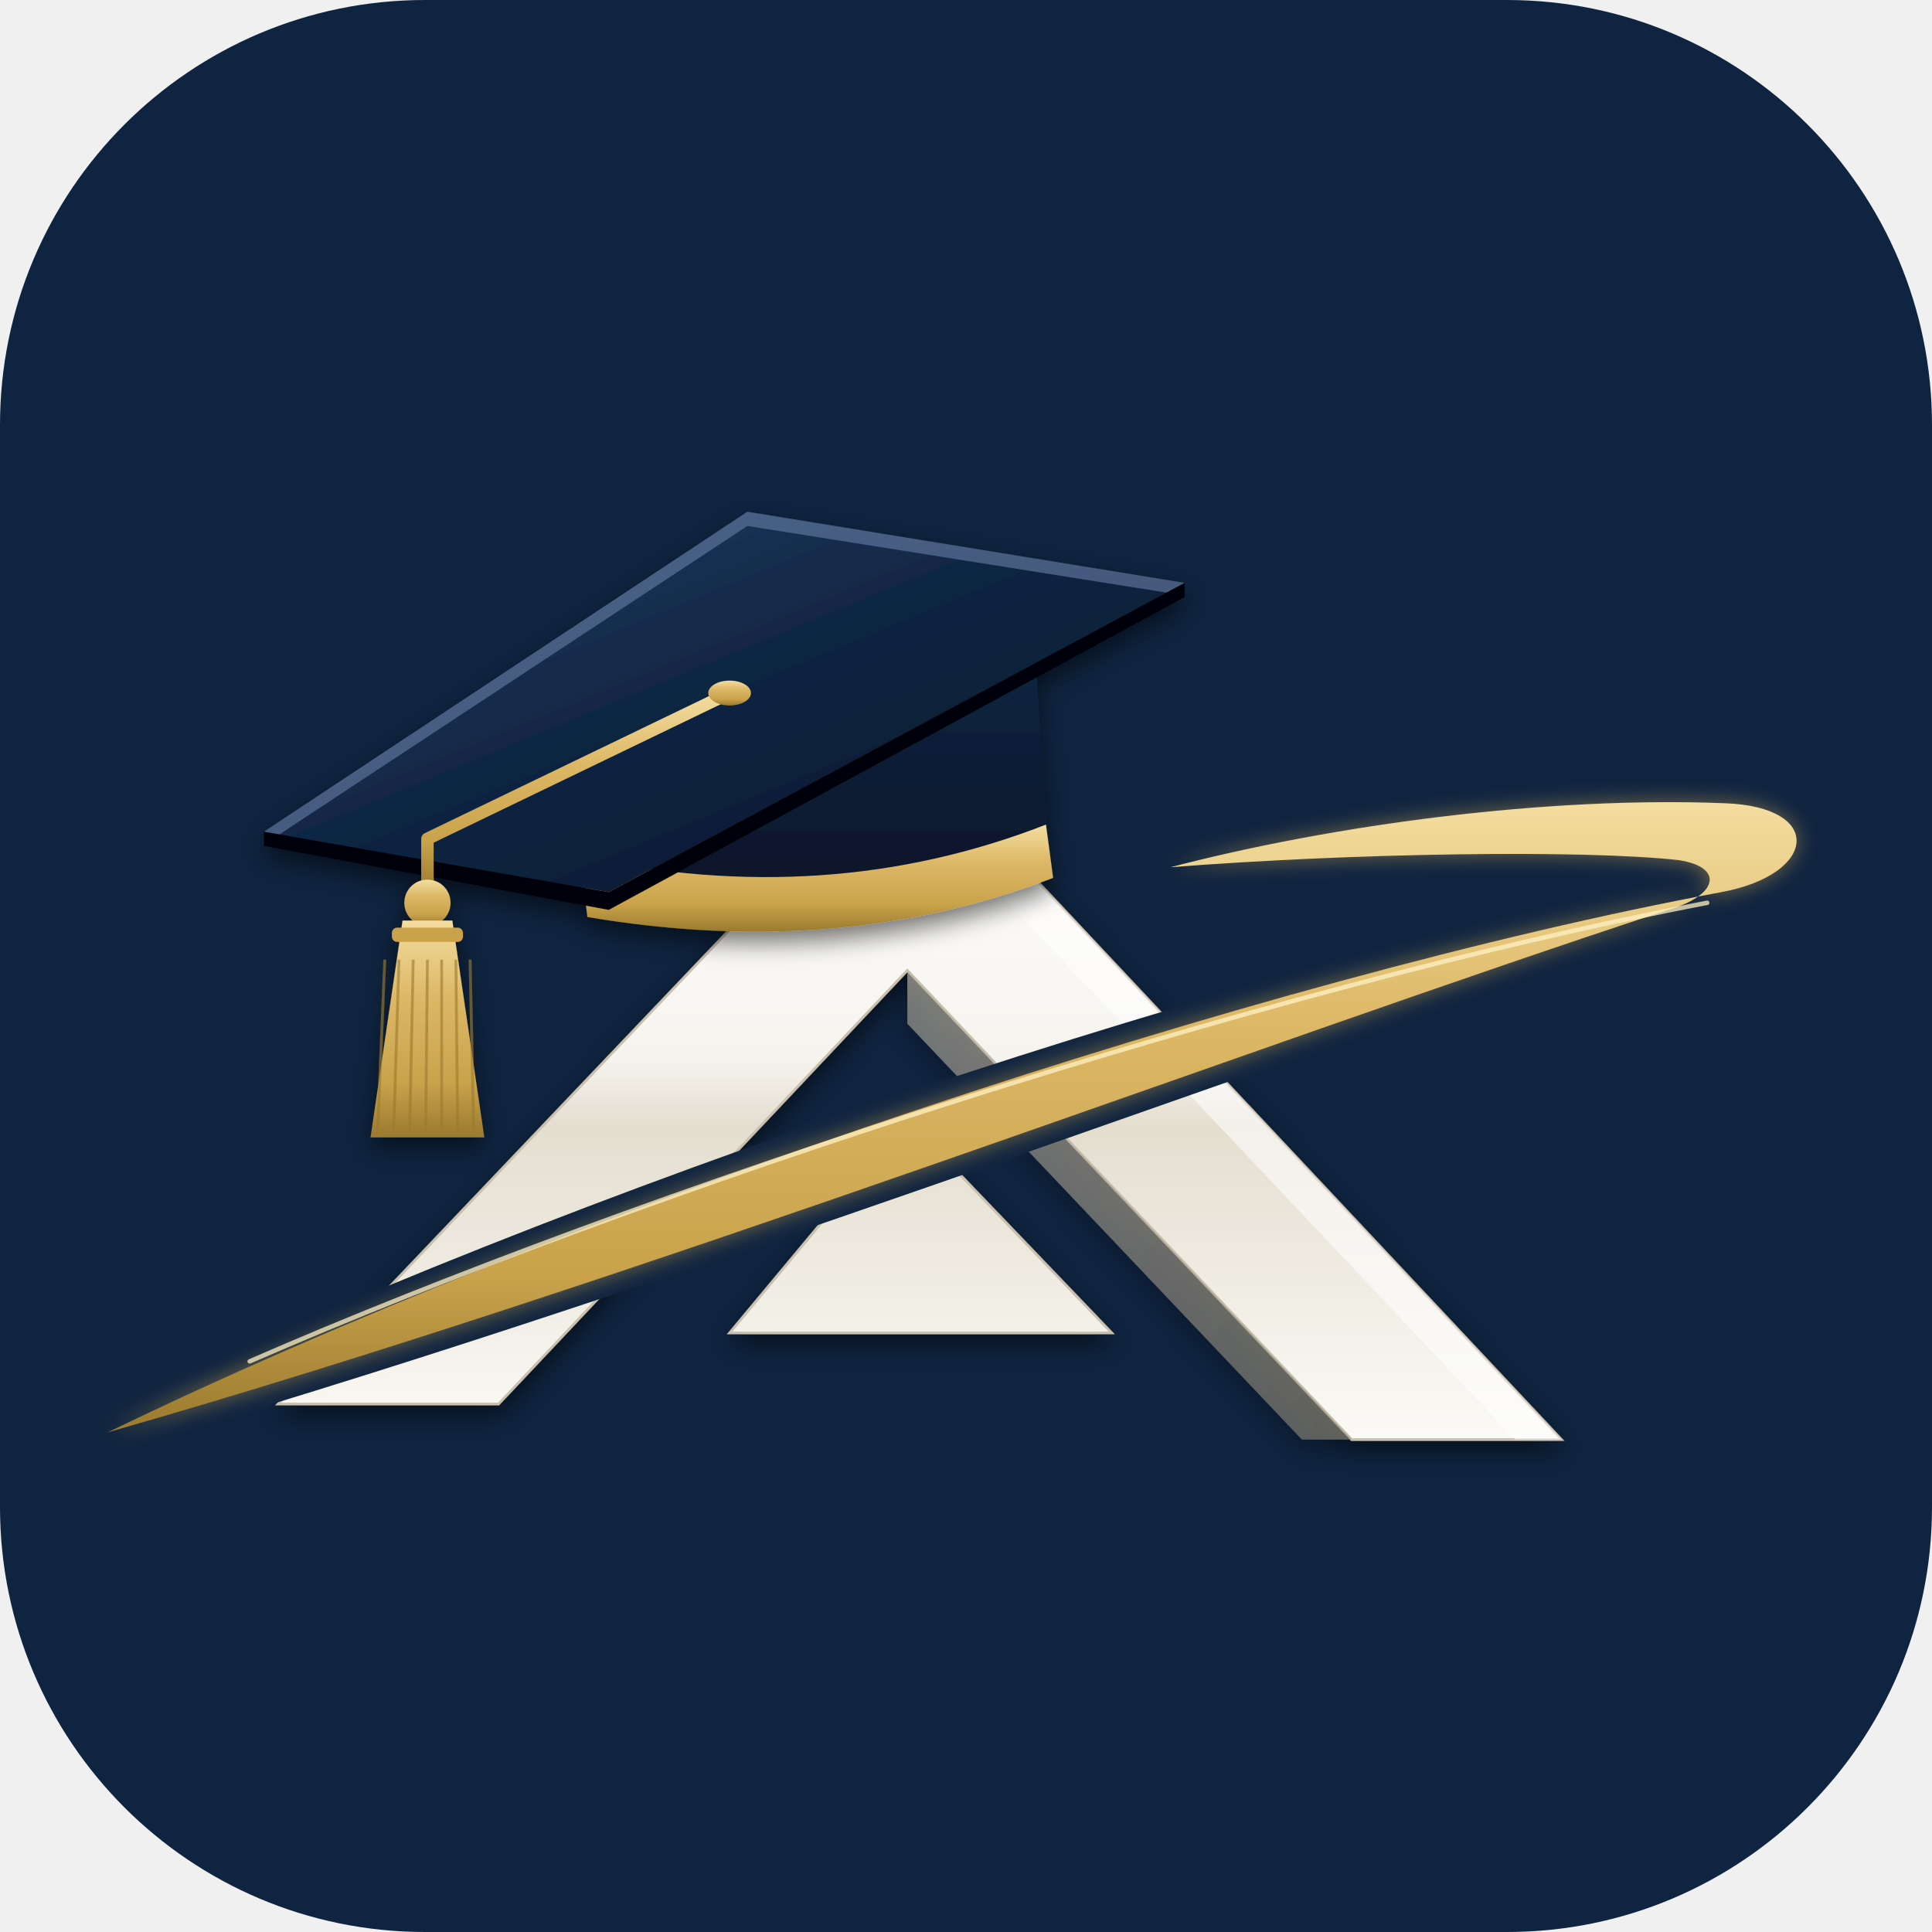
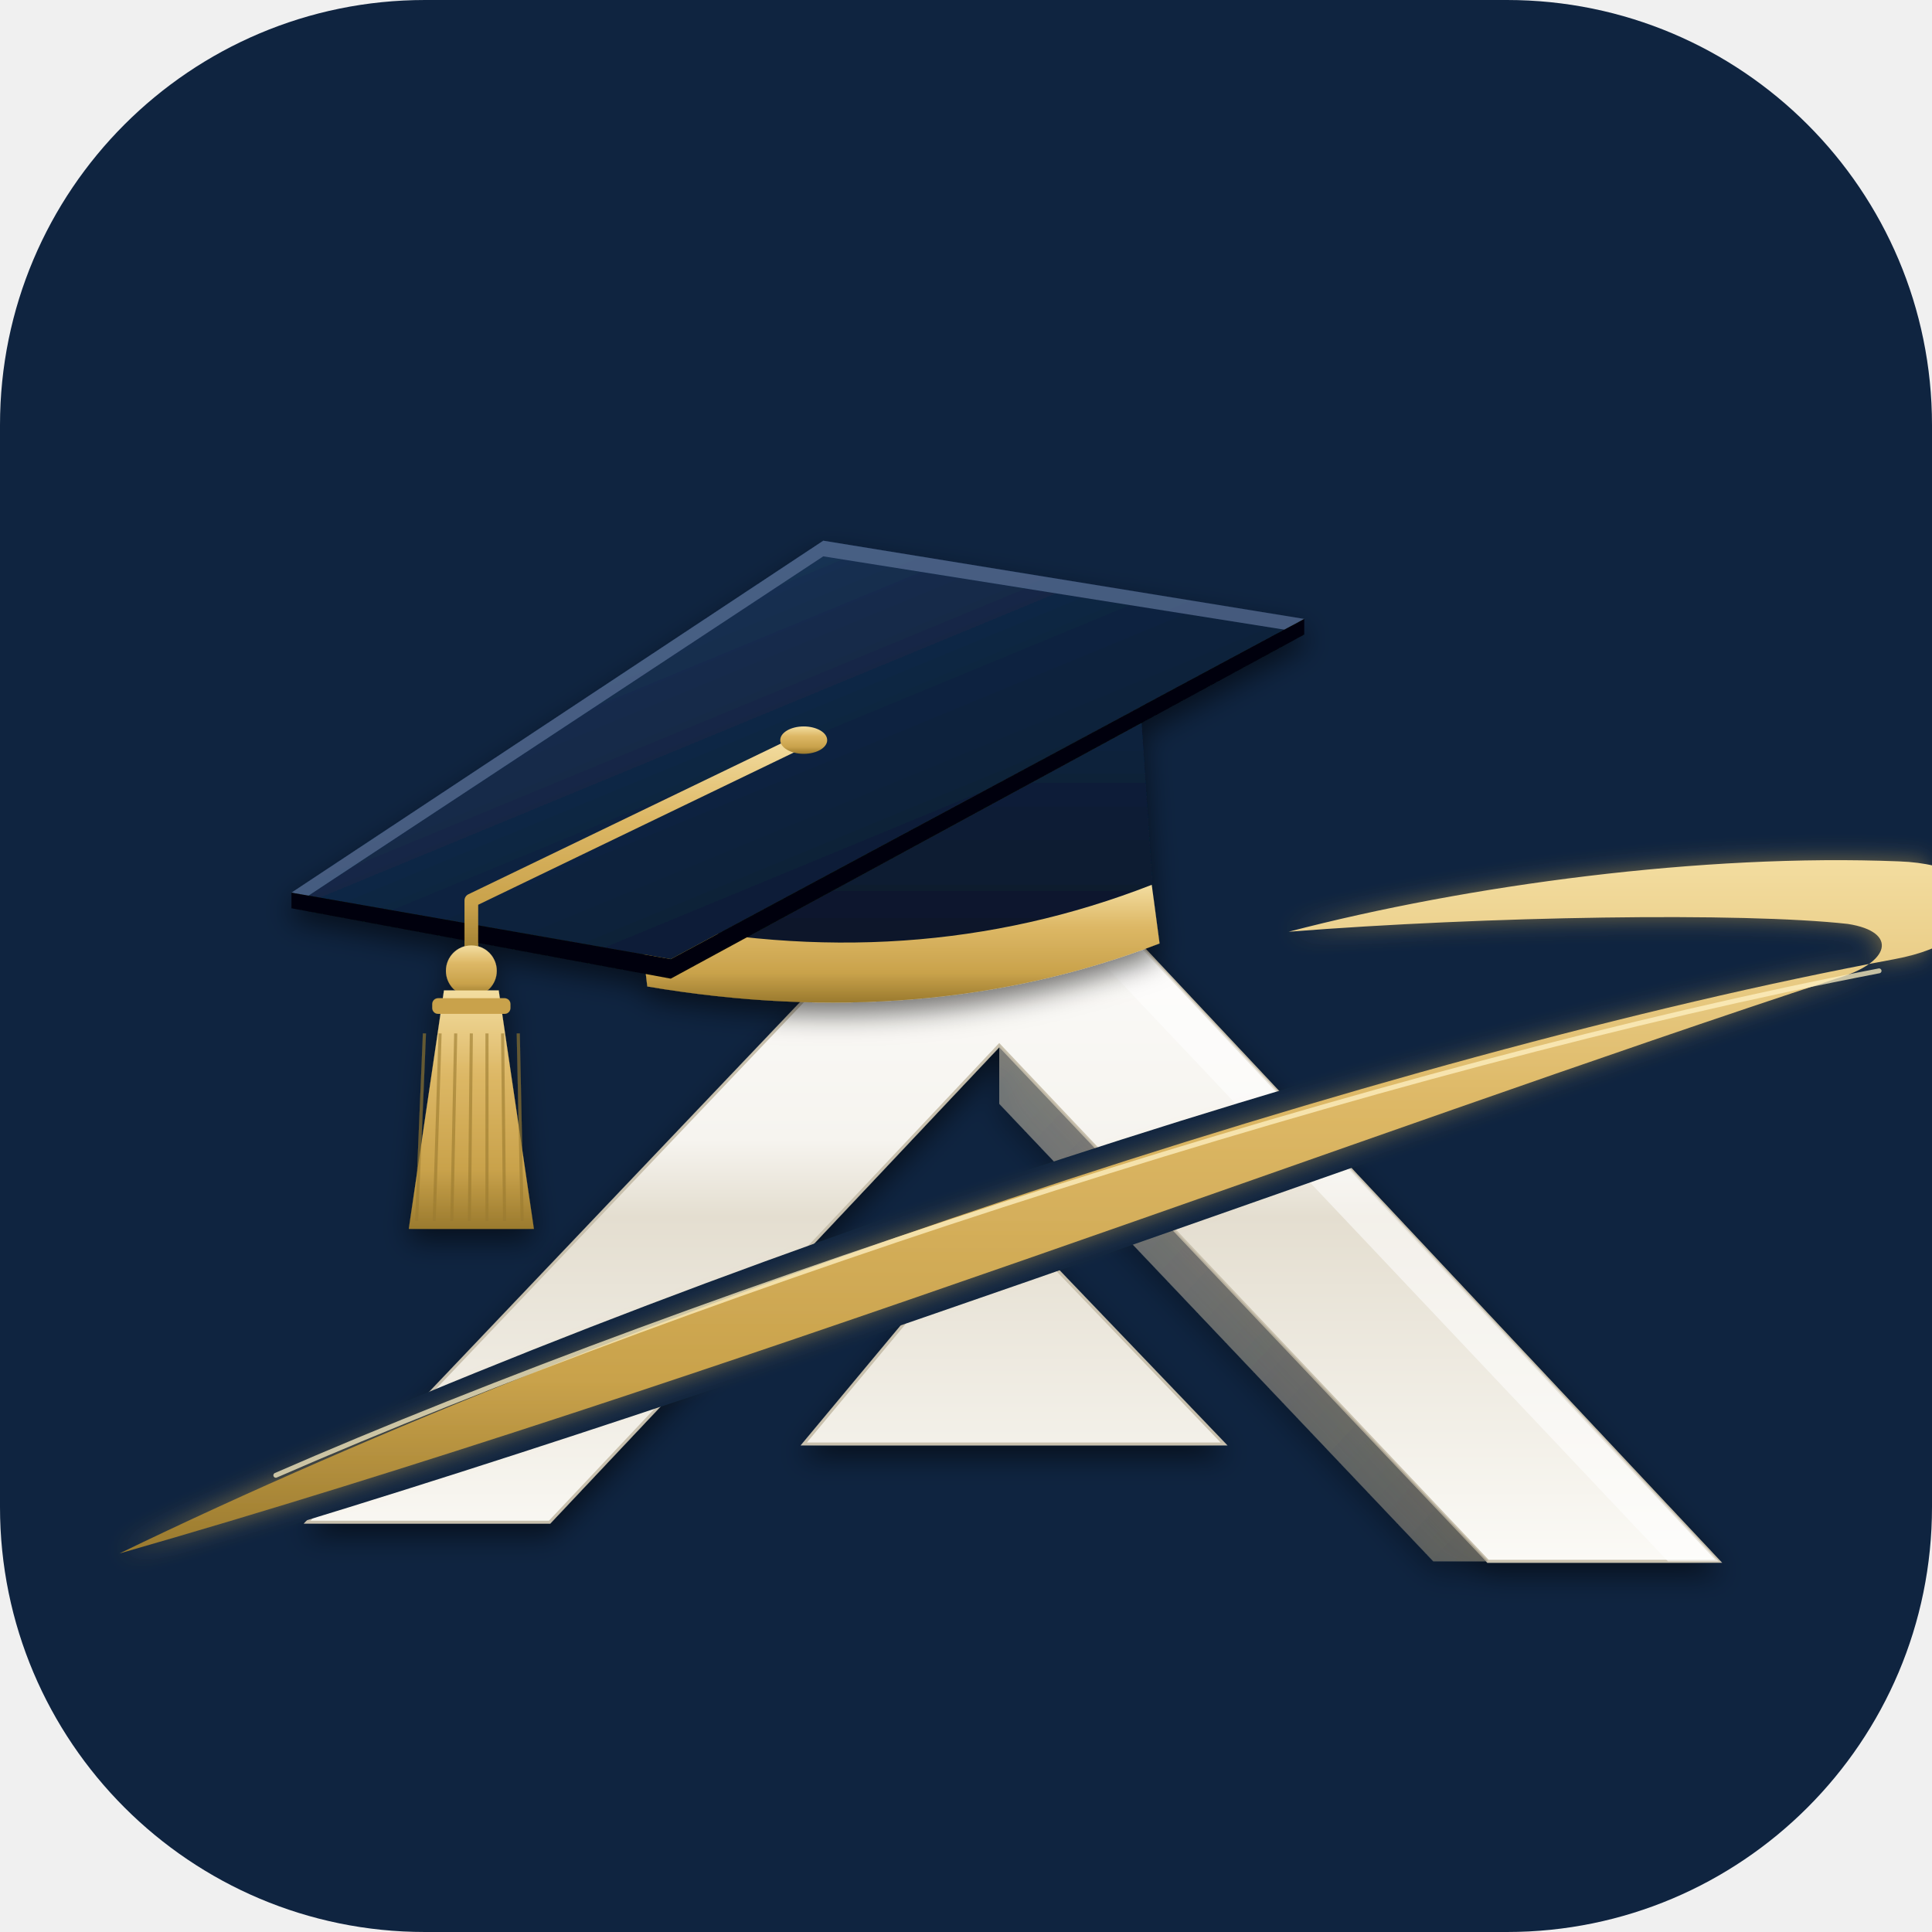
<svg xmlns="http://www.w3.org/2000/svg" viewBox="0 0 1000 1000" width="512" height="512" role="img" aria-label="ALTA Academy">
  <defs>
    <radialGradient id="bg" cx="50%" cy="55%" r="75%">
      <stop offset="0" stop-color="#1A3A66" />
      <stop offset=".55" stop-color="#0F2440" />
      <stop offset="1" stop-color="#091629" />
    </radialGradient>
    <linearGradient id="sil" x1="0" y1="0" x2="0" y2="1">
      <stop offset="0" stop-color="#FFFFFF" />
      <stop offset=".45" stop-color="#F6F4EF" />
      <stop offset=".55" stop-color="#E4DED0" />
      <stop offset="1" stop-color="#FBFAF6" />
    </linearGradient>
    <linearGradient id="silS" x1="0" y1="0" x2="1" y2="1">
      <stop offset="0" stop-color="#B9B2A2" />
      <stop offset="1" stop-color="#8E8776" />
    </linearGradient>
    <linearGradient id="gold" x1="0" y1="0" x2="0" y2="1">
      <stop offset="0" stop-color="#F3DDA0" />
      <stop offset=".35" stop-color="#DDB866" />
      <stop offset=".75" stop-color="#C9A24B" />
      <stop offset="1" stop-color="#9A7A2E" />
    </linearGradient>
    <linearGradient id="goldH" x1="0" y1="0" x2="1" y2="0">
      <stop offset="0" stop-color="#B8861F" stop-opacity="0" />
      <stop offset=".25" stop-color="#E9BE57" />
      <stop offset=".75" stop-color="#E9BE57" />
      <stop offset="1" stop-color="#B8861F" stop-opacity="0" />
    </linearGradient>
    <linearGradient id="cap" x1="0" y1="0" x2="1" y2="1">
      <stop offset="0" stop-color="#24406A" />
      <stop offset=".5" stop-color="#0F2440" />
      <stop offset="1" stop-color="#081426" />
    </linearGradient>
    <linearGradient id="capS" x1="0" y1="0" x2="0" y2="1">
      <stop offset="0" stop-color="#0F2440" />
      <stop offset="1" stop-color="#081426" />
    </linearGradient>
    <radialGradient id="glow" cx="50%" cy="50%" r="50%">
      <stop offset="0" stop-color="#FFF4C8" stop-opacity=".95" />
      <stop offset=".25" stop-color="#F6C85A" stop-opacity=".55" />
      <stop offset="1" stop-color="#F6C85A" stop-opacity="0" />
    </radialGradient>
    <filter id="sh" x="-10%" y="-10%" width="120%" height="130%">
      <feDropShadow dx="0" dy="6" stdDeviation="7" flood-color="#000" flood-opacity=".55" />
    </filter>
    <filter id="gs" x="-20%" y="-50%" width="140%" height="200%">
      <feDropShadow dx="0" dy="0" stdDeviation="6" flood-color="#F5C04E" flood-opacity=".45" />
    </filter>
    <mask id="cutA" maskUnits="userSpaceOnUse" x="0" y="0" width="1672" height="1000">
      <rect width="1672" height="1000" fill="#fff" />
      <path d="M340 556 C 600 430, 990 300, 1248 252 C 1302 242, 1306 204, 1250 202 C 1150 198, 1030 214, 938 238 C 1040 230, 1170 228, 1224 234 C 1250 238, 1246 254, 1218 262 C 980 340, 640 470, 340 556 Z" fill="#000" stroke="#000" stroke-width="22" stroke-linejoin="round" />
    </mask>
  </defs>
  <rect width="1000" height="1000" rx="220" fill="#0F2440" />
-   <g transform="translate(500 505) scale(0.92) translate(-823 -299)">
-     <g mask="url(#cutA)">
+   <g transform="translate(500 500) scale(1.1) translate(-454 -465)">
+     <g transform="translate(500 505) scale(0.92) translate(-823 -299)">
+       <g mask="url(#cutA)">
+         <g filter="url(#sh)">
+           <path d="M790 168 L1158 560 L1040 560 L790 296 L560 540 L436 540 Z M790 380 L905 500 L690 500 Z" fill="url(#sil)" fill-rule="evenodd" stroke="#C9C1AE" stroke-width="1.5" />
+           <path d="M790 168 L1158 560 L1132 560 L790 198 Z" fill="#FFFFFF" opacity=".55" />
+           <path d="M790 296 L1040 560 L1012 560 L790 326 Z" fill="url(#silS)" opacity=".55" />
+         </g>
+       </g>
+       <path d="M340 556 C 600 430, 990 300, 1248 252 C 1302 242, 1306 204, 1250 202 C 1150 198, 1030 214, 938 238 C 1040 230, 1170 228, 1224 234 C 1250 238, 1246 254, 1218 262 C 980 340, 640 470, 340 556 Z" fill="url(#gold)" filter="url(#gs)" />
+       <path d="M420 516 C 640 420, 990 306, 1240 258" fill="none" stroke="#FFF2C4" stroke-width="2.5" opacity=".75" stroke-linecap="round" />
      <g filter="url(#sh)">
-         <path d="M790 168 L1158 560 L1040 560 L790 296 L560 540 L436 540 Z M790 380 L905 500 L690 500 Z" fill="url(#sil)" fill-rule="evenodd" stroke="#C9C1AE" stroke-width="1.5" />
-         <path d="M790 168 L1158 560 L1132 560 L790 198 Z" fill="#FFFFFF" opacity=".55" />
-         <path d="M790 296 L1040 560 L1012 560 L790 326 Z" fill="url(#silS)" opacity=".55" />
+         <path d="M598 150 L862 120 L870 238 Q752 282 610 262 Z" fill="url(#capS)" />
+         <path d="M606 232 Q745 262 868 214 L872 244 Q752 290 610 266 Z" fill="url(#gold)" />
+         <path d="M428 218 L700 38 L946 78 L622 252 Z" fill="url(#cap)" />
+         <path d="M428 218 L700 38 L946 78 L939 84 L700 46 L436 220 Z" fill="#5B7299" opacity=".7" />
+         <path d="M428 218 L622 252 L946 78 L946 86 L622 262 L428 226 Z" fill="#050607" />
+         <path d="M690 140 L520 222 L520 252" fill="none" stroke="url(#gold)" stroke-width="7" stroke-linecap="round" stroke-linejoin="round" />
+         <ellipse cx="690" cy="140" rx="12" ry="7" fill="url(#gold)" />
+         <circle cx="520" cy="258" r="13" fill="url(#gold)" />
+         <path d="M506 268 L534 268 L552 390 L488 390 Z" fill="url(#gold)" />
+         <line x1="496" y1="290" x2="492" y2="386" stroke="#9A7A2E" stroke-width="1.6" opacity=".6" />
+         <line x1="504" y1="290" x2="501" y2="386" stroke="#9A7A2E" stroke-width="1.6" opacity=".6" />
+         <line x1="512" y1="290" x2="510" y2="386" stroke="#9A7A2E" stroke-width="1.6" opacity=".6" />
+         <line x1="520" y1="290" x2="519" y2="386" stroke="#9A7A2E" stroke-width="1.6" opacity=".6" />
+         <line x1="528" y1="290" x2="528" y2="386" stroke="#9A7A2E" stroke-width="1.6" opacity=".6" />
+         <line x1="536" y1="290" x2="537" y2="386" stroke="#9A7A2E" stroke-width="1.6" opacity=".6" />
+         <line x1="544" y1="290" x2="546" y2="386" stroke="#9A7A2E" stroke-width="1.6" opacity=".6" />
+         <rect x="500" y="272" width="40" height="8" rx="3" fill="#C9A24B" />
      </g>
-     </g>
-     <path d="M340 556 C 600 430, 990 300, 1248 252 C 1302 242, 1306 204, 1250 202 C 1150 198, 1030 214, 938 238 C 1040 230, 1170 228, 1224 234 C 1250 238, 1246 254, 1218 262 C 980 340, 640 470, 340 556 Z" fill="url(#gold)" filter="url(#gs)" />
-     <path d="M420 516 C 640 420, 990 306, 1240 258" fill="none" stroke="#FFF2C4" stroke-width="2.5" opacity=".75" stroke-linecap="round" />
-     <g filter="url(#sh)">
-       <path d="M598 150 L862 120 L870 238 Q752 282 610 262 Z" fill="url(#capS)" />
-       <path d="M606 232 Q745 262 868 214 L872 244 Q752 290 610 266 Z" fill="url(#gold)" />
-       <path d="M428 218 L700 38 L946 78 L622 252 Z" fill="url(#cap)" />
-       <path d="M428 218 L700 38 L946 78 L939 84 L700 46 L436 220 Z" fill="#5B7299" opacity=".7" />
-       <path d="M428 218 L622 252 L946 78 L946 86 L622 262 L428 226 Z" fill="#050607" />
-       <path d="M690 140 L520 222 L520 252" fill="none" stroke="url(#gold)" stroke-width="7" stroke-linecap="round" stroke-linejoin="round" />
-       <ellipse cx="690" cy="140" rx="12" ry="7" fill="url(#gold)" />
-       <circle cx="520" cy="258" r="13" fill="url(#gold)" />
-       <path d="M506 268 L534 268 L552 390 L488 390 Z" fill="url(#gold)" />
-       <line x1="496" y1="290" x2="492" y2="386" stroke="#9A7A2E" stroke-width="1.6" opacity=".6" />
-       <line x1="504" y1="290" x2="501" y2="386" stroke="#9A7A2E" stroke-width="1.6" opacity=".6" />
-       <line x1="512" y1="290" x2="510" y2="386" stroke="#9A7A2E" stroke-width="1.6" opacity=".6" />
-       <line x1="520" y1="290" x2="519" y2="386" stroke="#9A7A2E" stroke-width="1.6" opacity=".6" />
-       <line x1="528" y1="290" x2="528" y2="386" stroke="#9A7A2E" stroke-width="1.6" opacity=".6" />
-       <line x1="536" y1="290" x2="537" y2="386" stroke="#9A7A2E" stroke-width="1.6" opacity=".6" />
-       <line x1="544" y1="290" x2="546" y2="386" stroke="#9A7A2E" stroke-width="1.6" opacity=".6" />
-       <rect x="500" y="272" width="40" height="8" rx="3" fill="#C9A24B" />
    </g>
  </g>
</svg>
